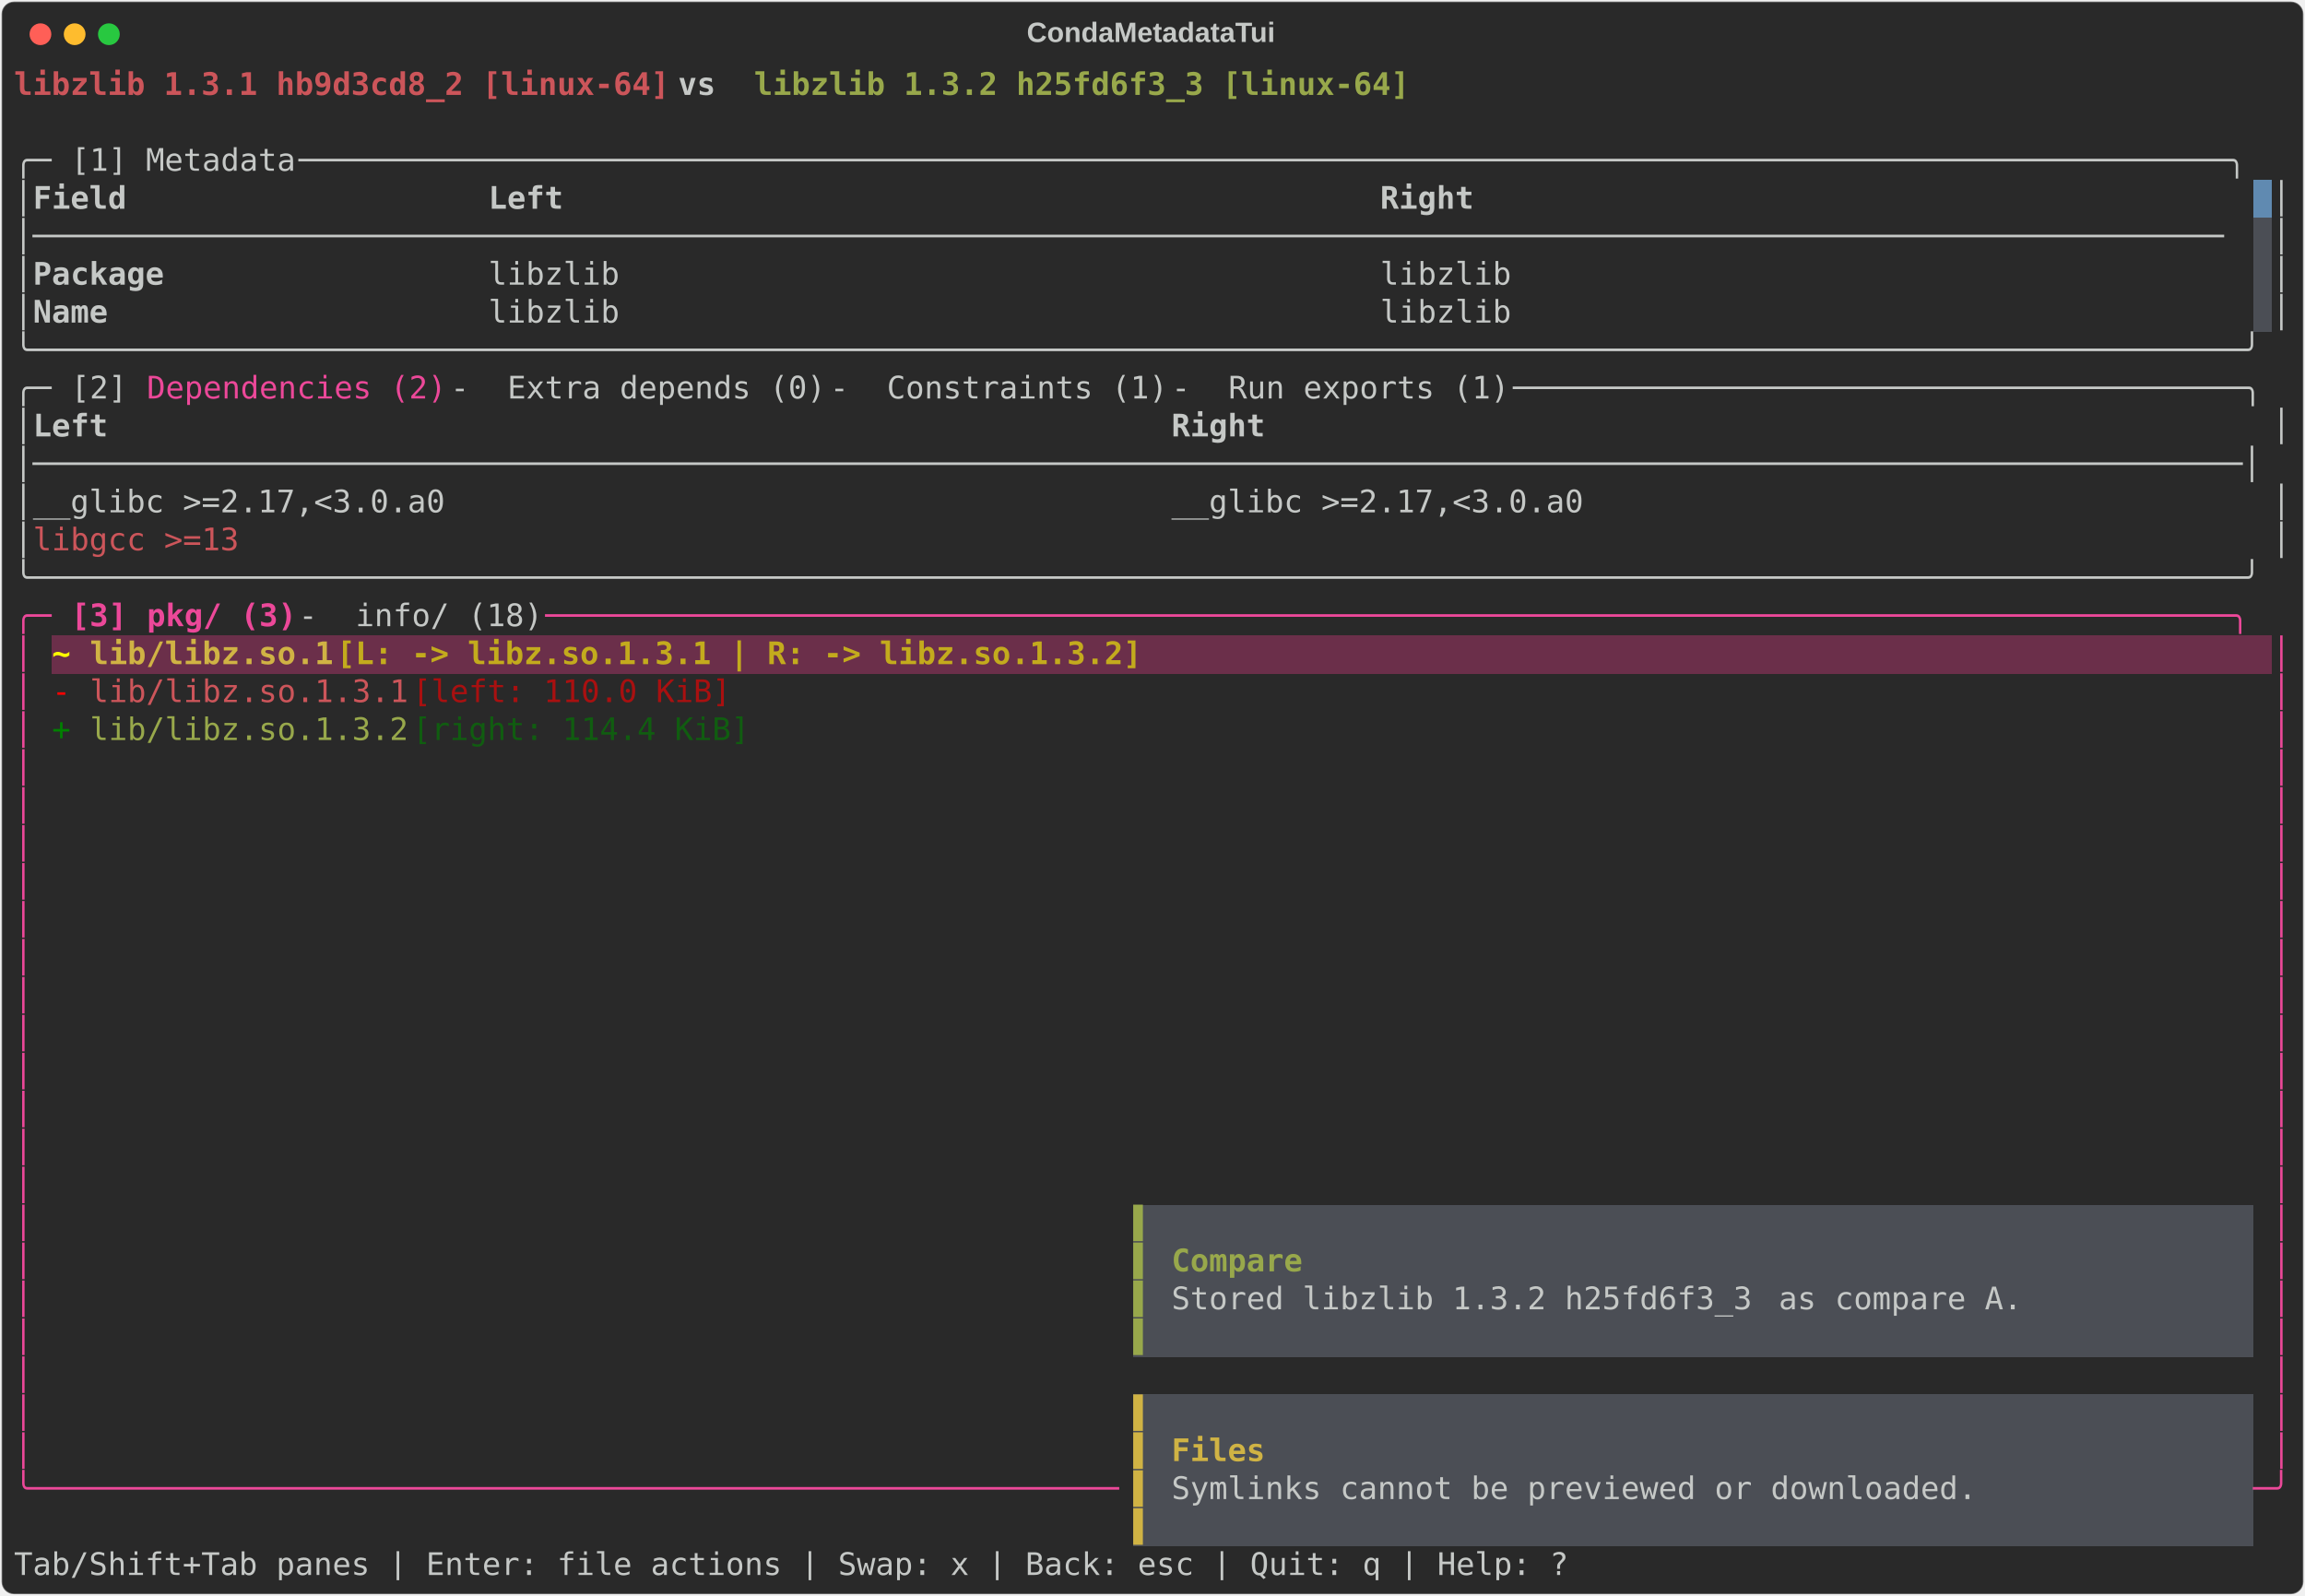
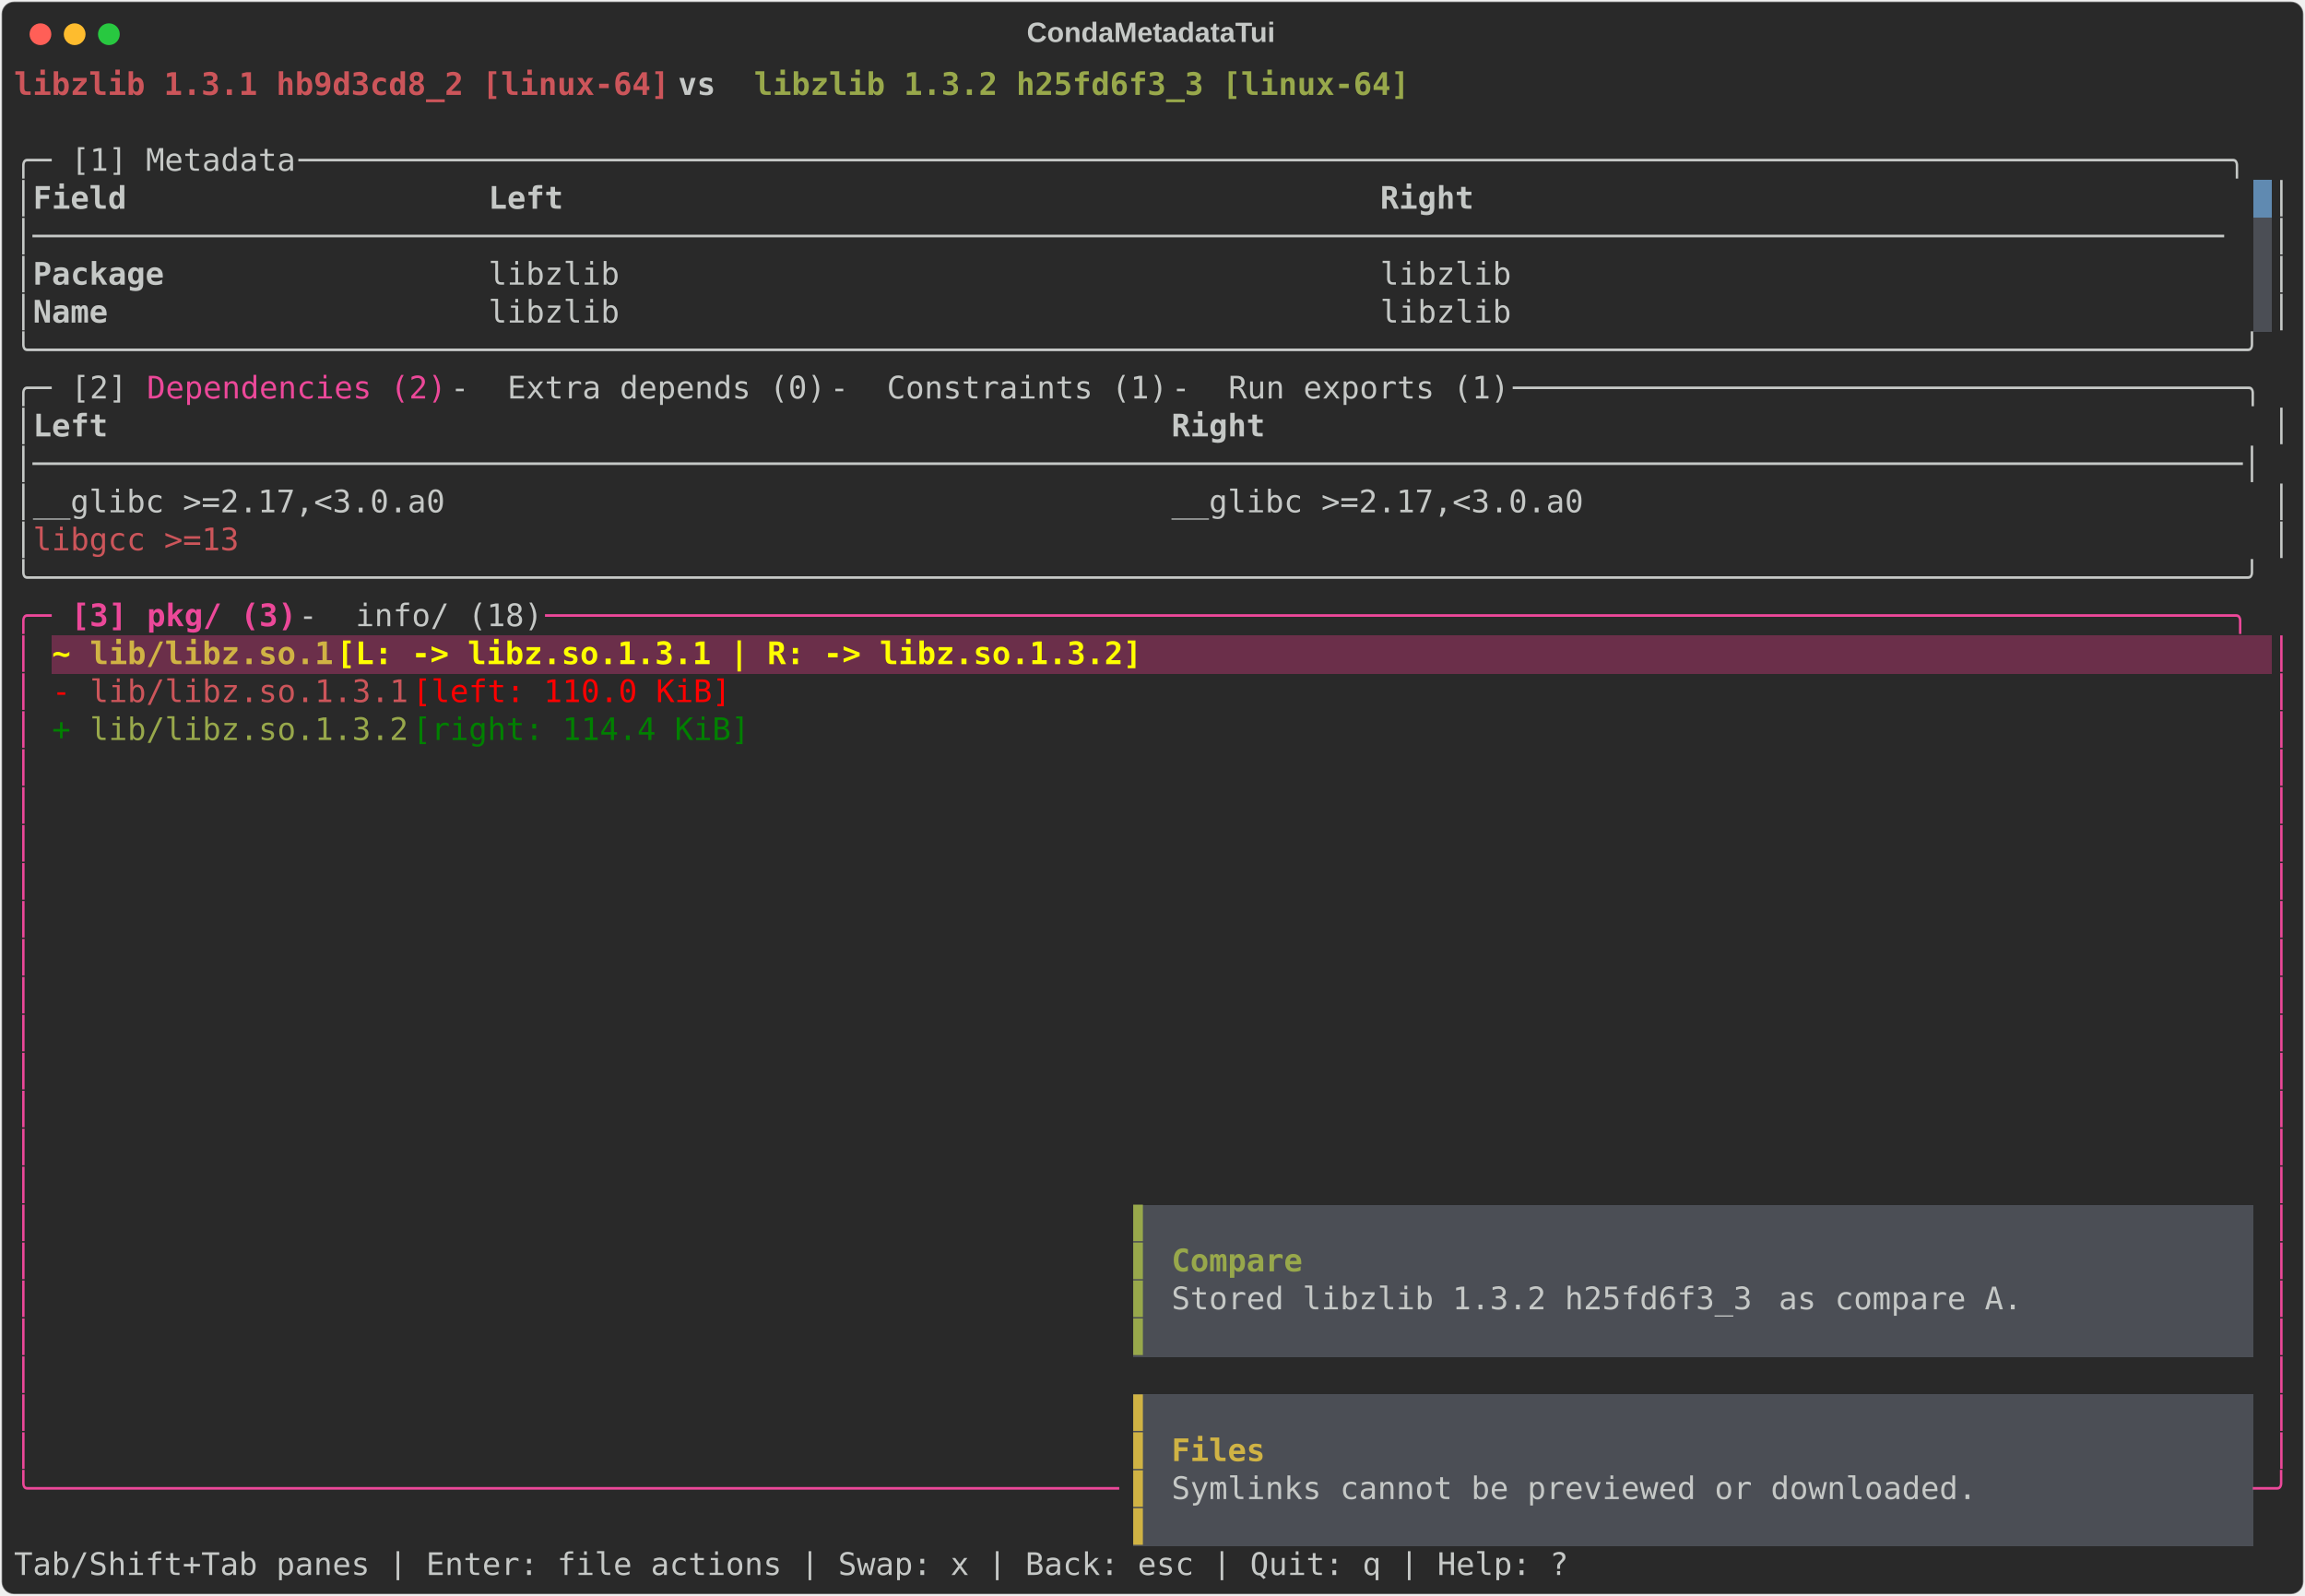
<svg xmlns="http://www.w3.org/2000/svg" class="rich-terminal" viewBox="0 0 1482 1026.0">
  <style>

    @font-face {
        font-family: "Fira Code";
        src: local("FiraCode-Regular"),
                url("https://cdnjs.cloudflare.com/ajax/libs/firacode/6.2.0/woff2/FiraCode-Regular.woff2") format("woff2"),
                url("https://cdnjs.cloudflare.com/ajax/libs/firacode/6.2.0/woff/FiraCode-Regular.woff") format("woff");
        font-style: normal;
        font-weight: 400;
    }
    @font-face {
        font-family: "Fira Code";
        src: local("FiraCode-Bold"),
                url("https://cdnjs.cloudflare.com/ajax/libs/firacode/6.2.0/woff2/FiraCode-Bold.woff2") format("woff2"),
                url("https://cdnjs.cloudflare.com/ajax/libs/firacode/6.2.0/woff/FiraCode-Bold.woff") format("woff");
        font-style: bold;
        font-weight: 700;
    }

    .terminal-matrix {
        font-family: Fira Code, monospace;
        font-size: 20px;
        line-height: 24.4px;
        font-variant-east-asian: full-width;
    }

    .terminal-title {
        font-size: 18px;
        font-weight: bold;
        font-family: arial;
    }

    .terminal-r1 { fill: #cc555a;font-weight: bold }
.terminal-r2 { fill: #c5c8c6;font-weight: bold }
.terminal-r3 { fill: #98a84b;font-weight: bold }
.terminal-r4 { fill: #c5c8c6 }
.terminal-r5 { fill: #292929 }
.terminal-r6 { fill: #ec4899 }
.terminal-r7 { fill: #cc555a }
.terminal-r8 { fill: #98a84b }
.terminal-r9 { fill: #ec4899;font-weight: bold }
.terminal-r10 { fill: #ffff00;font-weight: bold }
.terminal-r11 { fill: #d0b344;font-weight: bold }
- .terminal-r12 { fill: #c3ab1d;font-weight: bold }
- .terminal-r13 { fill: #ffffff;font-weight: bold }
- .terminal-r14 { fill: #ff0000 }
- .terminal-r15 { fill: #a91010 }
- .terminal-r16 { fill: #008000 }
- .terminal-r17 { fill: #105d10 }
- .terminal-r18 { fill: #d0b344 }
+ .terminal-r12 { fill: #ffffff;font-weight: bold }
+ .terminal-r13 { fill: #ff0000 }
+ .terminal-r14 { fill: #008000 }
+ .terminal-r15 { fill: #d0b344 }
    </style>
  <defs>
    <clipPath id="terminal-clip-terminal">
      <rect x="0" y="0" width="1463.0" height="975.0" />
    </clipPath>
    <clipPath id="terminal-line-0">
      <rect x="0" y="1.5" width="1464" height="24.65" />
    </clipPath>
    <clipPath id="terminal-line-1">
      <rect x="0" y="25.9" width="1464" height="24.65" />
    </clipPath>
    <clipPath id="terminal-line-2">
      <rect x="0" y="50.3" width="1464" height="24.65" />
    </clipPath>
    <clipPath id="terminal-line-3">
      <rect x="0" y="74.7" width="1464" height="24.65" />
    </clipPath>
    <clipPath id="terminal-line-4">
      <rect x="0" y="99.1" width="1464" height="24.65" />
    </clipPath>
    <clipPath id="terminal-line-5">
      <rect x="0" y="123.5" width="1464" height="24.65" />
    </clipPath>
    <clipPath id="terminal-line-6">
      <rect x="0" y="147.9" width="1464" height="24.65" />
    </clipPath>
    <clipPath id="terminal-line-7">
      <rect x="0" y="172.3" width="1464" height="24.65" />
    </clipPath>
    <clipPath id="terminal-line-8">
      <rect x="0" y="196.7" width="1464" height="24.65" />
    </clipPath>
    <clipPath id="terminal-line-9">
      <rect x="0" y="221.1" width="1464" height="24.65" />
    </clipPath>
    <clipPath id="terminal-line-10">
      <rect x="0" y="245.5" width="1464" height="24.65" />
    </clipPath>
    <clipPath id="terminal-line-11">
      <rect x="0" y="269.9" width="1464" height="24.65" />
    </clipPath>
    <clipPath id="terminal-line-12">
      <rect x="0" y="294.3" width="1464" height="24.65" />
    </clipPath>
    <clipPath id="terminal-line-13">
      <rect x="0" y="318.7" width="1464" height="24.65" />
    </clipPath>
    <clipPath id="terminal-line-14">
      <rect x="0" y="343.1" width="1464" height="24.65" />
    </clipPath>
    <clipPath id="terminal-line-15">
      <rect x="0" y="367.5" width="1464" height="24.65" />
    </clipPath>
    <clipPath id="terminal-line-16">
      <rect x="0" y="391.9" width="1464" height="24.65" />
    </clipPath>
    <clipPath id="terminal-line-17">
      <rect x="0" y="416.3" width="1464" height="24.65" />
    </clipPath>
    <clipPath id="terminal-line-18">
      <rect x="0" y="440.7" width="1464" height="24.65" />
    </clipPath>
    <clipPath id="terminal-line-19">
      <rect x="0" y="465.1" width="1464" height="24.65" />
    </clipPath>
    <clipPath id="terminal-line-20">
      <rect x="0" y="489.5" width="1464" height="24.65" />
    </clipPath>
    <clipPath id="terminal-line-21">
      <rect x="0" y="513.9" width="1464" height="24.65" />
    </clipPath>
    <clipPath id="terminal-line-22">
      <rect x="0" y="538.3" width="1464" height="24.65" />
    </clipPath>
    <clipPath id="terminal-line-23">
      <rect x="0" y="562.7" width="1464" height="24.65" />
    </clipPath>
    <clipPath id="terminal-line-24">
      <rect x="0" y="587.1" width="1464" height="24.65" />
    </clipPath>
    <clipPath id="terminal-line-25">
      <rect x="0" y="611.5" width="1464" height="24.65" />
    </clipPath>
    <clipPath id="terminal-line-26">
      <rect x="0" y="635.9" width="1464" height="24.65" />
    </clipPath>
    <clipPath id="terminal-line-27">
      <rect x="0" y="660.3" width="1464" height="24.65" />
    </clipPath>
    <clipPath id="terminal-line-28">
      <rect x="0" y="684.7" width="1464" height="24.65" />
    </clipPath>
    <clipPath id="terminal-line-29">
      <rect x="0" y="709.1" width="1464" height="24.65" />
    </clipPath>
    <clipPath id="terminal-line-30">
      <rect x="0" y="733.5" width="1464" height="24.65" />
    </clipPath>
    <clipPath id="terminal-line-31">
      <rect x="0" y="757.9" width="1464" height="24.65" />
    </clipPath>
    <clipPath id="terminal-line-32">
      <rect x="0" y="782.3" width="1464" height="24.65" />
    </clipPath>
    <clipPath id="terminal-line-33">
      <rect x="0" y="806.7" width="1464" height="24.65" />
    </clipPath>
    <clipPath id="terminal-line-34">
      <rect x="0" y="831.1" width="1464" height="24.65" />
    </clipPath>
    <clipPath id="terminal-line-35">
      <rect x="0" y="855.5" width="1464" height="24.65" />
    </clipPath>
    <clipPath id="terminal-line-36">
      <rect x="0" y="879.9" width="1464" height="24.65" />
    </clipPath>
    <clipPath id="terminal-line-37">
      <rect x="0" y="904.3" width="1464" height="24.65" />
    </clipPath>
    <clipPath id="terminal-line-38">
      <rect x="0" y="928.7" width="1464" height="24.65" />
    </clipPath>
  </defs>
  <rect fill="#292929" stroke="rgba(255,255,255,0.35)" stroke-width="1" x="1" y="1" width="1480" height="1024" rx="8" />
  <text class="terminal-title" fill="#c5c8c6" text-anchor="middle" x="740" y="27">CondaMetadataTui</text>
  <g transform="translate(26,22)">
    <circle cx="0" cy="0" r="7" fill="#ff5f57" />
    <circle cx="22" cy="0" r="7" fill="#febc2e" />
    <circle cx="44" cy="0" r="7" fill="#28c840" />
  </g>
  <g transform="translate(9, 41)" clip-path="url(#terminal-clip-terminal)">
    <rect fill="#608ab1" x="1439.6" y="74.7" width="12.2" height="24.65" shape-rendering="crispEdges" />
    <rect fill="#4b4e55" x="1439.6" y="99.1" width="12.2" height="24.65" shape-rendering="crispEdges" />
    <rect fill="#4b4e55" x="1439.6" y="123.5" width="12.2" height="24.65" shape-rendering="crispEdges" />
    <rect fill="#4b4e55" x="1439.6" y="147.9" width="12.2" height="24.65" shape-rendering="crispEdges" />
    <rect fill="#6b2f4a" x="24.4" y="367.5" width="24.4" height="24.65" shape-rendering="crispEdges" />
    <rect fill="#6b2f4a" x="48.8" y="367.5" width="158.6" height="24.65" shape-rendering="crispEdges" />
    <rect fill="#6b2f4a" x="207.4" y="367.5" width="536.8" height="24.65" shape-rendering="crispEdges" />
    <rect fill="#6b2f4a" x="744.2" y="367.5" width="707.6" height="24.65" shape-rendering="crispEdges" />
    <rect fill="#4b4e55" x="719.8" y="733.5" width="12.2" height="24.65" shape-rendering="crispEdges" />
    <rect fill="#4b4e55" x="732" y="733.5" width="707.6" height="24.65" shape-rendering="crispEdges" />
    <rect fill="#4b4e55" x="719.8" y="757.9" width="12.2" height="24.65" shape-rendering="crispEdges" />
    <rect fill="#4b4e55" x="732" y="757.9" width="12.2" height="24.65" shape-rendering="crispEdges" />
    <rect fill="#4b4e55" x="744.2" y="757.9" width="85.4" height="24.65" shape-rendering="crispEdges" />
    <rect fill="#4b4e55" x="829.6" y="757.9" width="610" height="24.65" shape-rendering="crispEdges" />
    <rect fill="#4b4e55" x="719.8" y="782.3" width="12.2" height="24.65" shape-rendering="crispEdges" />
    <rect fill="#4b4e55" x="732" y="782.3" width="12.2" height="24.65" shape-rendering="crispEdges" />
    <rect fill="#4b4e55" x="744.2" y="782.3" width="390.4" height="24.65" shape-rendering="crispEdges" />
    <rect fill="#4b4e55" x="1134.6" y="782.3" width="170.8" height="24.65" shape-rendering="crispEdges" />
    <rect fill="#4b4e55" x="1305.4" y="782.3" width="134.2" height="24.65" shape-rendering="crispEdges" />
    <rect fill="#4b4e55" x="719.8" y="806.7" width="12.2" height="24.65" shape-rendering="crispEdges" />
    <rect fill="#4b4e55" x="732" y="806.7" width="707.6" height="24.65" shape-rendering="crispEdges" />
    <rect fill="#4b4e55" x="719.8" y="855.5" width="12.2" height="24.65" shape-rendering="crispEdges" />
    <rect fill="#4b4e55" x="732" y="855.5" width="707.6" height="24.65" shape-rendering="crispEdges" />
    <rect fill="#4b4e55" x="719.8" y="879.9" width="12.2" height="24.65" shape-rendering="crispEdges" />
    <rect fill="#4b4e55" x="732" y="879.9" width="12.2" height="24.65" shape-rendering="crispEdges" />
    <rect fill="#4b4e55" x="744.2" y="879.9" width="61" height="24.65" shape-rendering="crispEdges" />
    <rect fill="#4b4e55" x="805.2" y="879.9" width="634.4" height="24.65" shape-rendering="crispEdges" />
    <rect fill="#4b4e55" x="719.8" y="904.3" width="12.2" height="24.65" shape-rendering="crispEdges" />
    <rect fill="#4b4e55" x="732" y="904.3" width="12.2" height="24.65" shape-rendering="crispEdges" />
    <rect fill="#4b4e55" x="744.2" y="904.3" width="524.6" height="24.65" shape-rendering="crispEdges" />
    <rect fill="#4b4e55" x="1268.8" y="904.3" width="170.8" height="24.65" shape-rendering="crispEdges" />
    <rect fill="#4b4e55" x="719.8" y="928.7" width="12.2" height="24.65" shape-rendering="crispEdges" />
    <rect fill="#4b4e55" x="732" y="928.7" width="707.6" height="24.65" shape-rendering="crispEdges" />
    <g class="terminal-matrix">
      <text class="terminal-r1" x="0" y="20" textLength="427" clip-path="url(#terminal-line-0)">libzlib 1.3.1 hb9d3cd8_2 [linux-64]</text>
      <text class="terminal-r2" x="427" y="20" textLength="48.8" clip-path="url(#terminal-line-0)"> vs </text>
      <text class="terminal-r3" x="475.8" y="20" textLength="427" clip-path="url(#terminal-line-0)">libzlib 1.3.2 h25fd6f3_3 [linux-64]</text>
      <text class="terminal-r4" x="1464" y="20" textLength="12.2" clip-path="url(#terminal-line-0)">
</text>
      <text class="terminal-r4" x="1464" y="44.4" textLength="12.2" clip-path="url(#terminal-line-1)">
</text>
      <text class="terminal-r4" x="0" y="68.8" textLength="36.6" clip-path="url(#terminal-line-2)">╭─ </text>
      <text class="terminal-r4" x="36.6" y="68.8" textLength="146.4" clip-path="url(#terminal-line-2)">[1] Metadata</text>
      <text class="terminal-r4" x="183" y="68.8" textLength="1281" clip-path="url(#terminal-line-2)"> ───────────────────────────────────────────────────────────────────────────────────────────────────────╮</text>
      <text class="terminal-r4" x="1464" y="68.8" textLength="12.2" clip-path="url(#terminal-line-2)">
</text>
      <text class="terminal-r4" x="0" y="93.2" textLength="12.2" clip-path="url(#terminal-line-3)">│</text>
      <text class="terminal-r2" x="12.2" y="93.2" textLength="280.6" clip-path="url(#terminal-line-3)">Field                  </text>
      <text class="terminal-r2" x="305" y="93.2" textLength="561.2" clip-path="url(#terminal-line-3)">Left                                          </text>
      <text class="terminal-r2" x="878.4" y="93.2" textLength="561.2" clip-path="url(#terminal-line-3)">Right                                         </text>
      <text class="terminal-r4" x="1451.8" y="93.2" textLength="12.2" clip-path="url(#terminal-line-3)">│</text>
      <text class="terminal-r4" x="1464" y="93.2" textLength="12.2" clip-path="url(#terminal-line-3)">
</text>
      <text class="terminal-r4" x="0" y="117.6" textLength="1439.6" clip-path="url(#terminal-line-4)">│─────────────────────────────────────────────────────────────────────────────────────────────────────────────────────</text>
      <text class="terminal-r4" x="1451.8" y="117.6" textLength="12.2" clip-path="url(#terminal-line-4)">│</text>
      <text class="terminal-r4" x="1464" y="117.6" textLength="12.2" clip-path="url(#terminal-line-4)">
</text>
      <text class="terminal-r4" x="0" y="142" textLength="12.2" clip-path="url(#terminal-line-5)">│</text>
      <text class="terminal-r2" x="12.2" y="142" textLength="280.6" clip-path="url(#terminal-line-5)">Package                </text>
      <text class="terminal-r4" x="305" y="142" textLength="549" clip-path="url(#terminal-line-5)">libzlib                                      </text>
      <text class="terminal-r4" x="878.4" y="142" textLength="561.2" clip-path="url(#terminal-line-5)">libzlib                                       </text>
      <text class="terminal-r4" x="1451.8" y="142" textLength="12.2" clip-path="url(#terminal-line-5)">│</text>
      <text class="terminal-r4" x="1464" y="142" textLength="12.2" clip-path="url(#terminal-line-5)">
</text>
      <text class="terminal-r4" x="0" y="166.4" textLength="12.2" clip-path="url(#terminal-line-6)">│</text>
      <text class="terminal-r2" x="12.2" y="166.4" textLength="280.6" clip-path="url(#terminal-line-6)">Name                   </text>
      <text class="terminal-r4" x="305" y="166.4" textLength="549" clip-path="url(#terminal-line-6)">libzlib                                      </text>
      <text class="terminal-r4" x="878.4" y="166.4" textLength="561.2" clip-path="url(#terminal-line-6)">libzlib                                       </text>
      <text class="terminal-r4" x="1451.8" y="166.4" textLength="12.2" clip-path="url(#terminal-line-6)">│</text>
      <text class="terminal-r4" x="1464" y="166.4" textLength="12.2" clip-path="url(#terminal-line-6)">
</text>
      <text class="terminal-r4" x="0" y="190.8" textLength="1464" clip-path="url(#terminal-line-7)">╰──────────────────────────────────────────────────────────────────────────────────────────────────────────────────────╯</text>
      <text class="terminal-r4" x="1464" y="190.8" textLength="12.2" clip-path="url(#terminal-line-7)">
</text>
      <text class="terminal-r4" x="0" y="215.2" textLength="36.6" clip-path="url(#terminal-line-8)">╭─ </text>
      <text class="terminal-r4" x="36.6" y="215.2" textLength="48.8" clip-path="url(#terminal-line-8)">[2] </text>
      <text class="terminal-r6" x="85.4" y="215.2" textLength="195.2" clip-path="url(#terminal-line-8)">Dependencies (2)</text>
      <text class="terminal-r4" x="280.6" y="215.2" textLength="36.6" clip-path="url(#terminal-line-8)"> - </text>
      <text class="terminal-r4" x="317.2" y="215.2" textLength="207.4" clip-path="url(#terminal-line-8)">Extra depends (0)</text>
      <text class="terminal-r4" x="524.6" y="215.2" textLength="36.6" clip-path="url(#terminal-line-8)"> - </text>
      <text class="terminal-r4" x="561.2" y="215.2" textLength="183" clip-path="url(#terminal-line-8)">Constraints (1)</text>
      <text class="terminal-r4" x="744.2" y="215.2" textLength="36.6" clip-path="url(#terminal-line-8)"> - </text>
      <text class="terminal-r4" x="780.8" y="215.2" textLength="183" clip-path="url(#terminal-line-8)">Run exports (1)</text>
      <text class="terminal-r4" x="963.8" y="215.2" textLength="500.2" clip-path="url(#terminal-line-8)"> ───────────────────────────────────────╮</text>
      <text class="terminal-r4" x="1464" y="215.2" textLength="12.2" clip-path="url(#terminal-line-8)">
</text>
      <text class="terminal-r4" x="0" y="239.6" textLength="12.2" clip-path="url(#terminal-line-9)">│</text>
      <text class="terminal-r2" x="12.2" y="239.6" textLength="719.8" clip-path="url(#terminal-line-9)">Left                                                       </text>
      <text class="terminal-r2" x="744.2" y="239.6" textLength="707.6" clip-path="url(#terminal-line-9)">Right                                                     </text>
      <text class="terminal-r4" x="1451.8" y="239.6" textLength="12.2" clip-path="url(#terminal-line-9)">│</text>
      <text class="terminal-r4" x="1464" y="239.6" textLength="12.2" clip-path="url(#terminal-line-9)">
</text>
      <text class="terminal-r4" x="0" y="264" textLength="1464" clip-path="url(#terminal-line-10)">│──────────────────────────────────────────────────────────────────────────────────────────────────────────────────────│</text>
      <text class="terminal-r4" x="1464" y="264" textLength="12.2" clip-path="url(#terminal-line-10)">
</text>
      <text class="terminal-r4" x="0" y="288.4" textLength="12.2" clip-path="url(#terminal-line-11)">│</text>
      <text class="terminal-r4" x="12.2" y="288.4" textLength="707.6" clip-path="url(#terminal-line-11)">__glibc &gt;=2.17,&lt;3.0.a0                                    </text>
      <text class="terminal-r4" x="744.2" y="288.4" textLength="707.6" clip-path="url(#terminal-line-11)">__glibc &gt;=2.17,&lt;3.0.a0                                    </text>
      <text class="terminal-r4" x="1451.8" y="288.4" textLength="12.2" clip-path="url(#terminal-line-11)">│</text>
      <text class="terminal-r4" x="1464" y="288.4" textLength="12.2" clip-path="url(#terminal-line-11)">
</text>
      <text class="terminal-r4" x="0" y="312.8" textLength="12.2" clip-path="url(#terminal-line-12)">│</text>
      <text class="terminal-r7" x="12.2" y="312.8" textLength="707.6" clip-path="url(#terminal-line-12)">libgcc &gt;=13                                               </text>
      <text class="terminal-r4" x="1451.8" y="312.8" textLength="12.2" clip-path="url(#terminal-line-12)">│</text>
      <text class="terminal-r4" x="1464" y="312.8" textLength="12.2" clip-path="url(#terminal-line-12)">
</text>
      <text class="terminal-r4" x="0" y="337.2" textLength="1464" clip-path="url(#terminal-line-13)">╰──────────────────────────────────────────────────────────────────────────────────────────────────────────────────────╯</text>
      <text class="terminal-r4" x="1464" y="337.2" textLength="12.2" clip-path="url(#terminal-line-13)">
</text>
      <text class="terminal-r6" x="0" y="361.6" textLength="36.6" clip-path="url(#terminal-line-14)">╭─ </text>
      <text class="terminal-r9" x="36.6" y="361.6" textLength="48.8" clip-path="url(#terminal-line-14)">[3] </text>
      <text class="terminal-r9" x="85.4" y="361.6" textLength="97.6" clip-path="url(#terminal-line-14)">pkg/ (3)</text>
      <text class="terminal-r4" x="183" y="361.6" textLength="36.6" clip-path="url(#terminal-line-14)"> - </text>
      <text class="terminal-r4" x="219.6" y="361.6" textLength="122" clip-path="url(#terminal-line-14)">info/ (18)</text>
      <text class="terminal-r6" x="341.6" y="361.6" textLength="1122.4" clip-path="url(#terminal-line-14)"> ──────────────────────────────────────────────────────────────────────────────────────────╮</text>
      <text class="terminal-r4" x="1464" y="361.6" textLength="12.2" clip-path="url(#terminal-line-14)">
</text>
      <text class="terminal-r6" x="0" y="386" textLength="12.2" clip-path="url(#terminal-line-15)">│</text>
      <text class="terminal-r10" x="24.4" y="386" textLength="24.4" clip-path="url(#terminal-line-15)">~ </text>
      <text class="terminal-r11" x="48.8" y="386" textLength="158.6" clip-path="url(#terminal-line-15)">lib/libz.so.1</text>
-       <text class="terminal-r12" x="207.4" y="386" textLength="536.8" clip-path="url(#terminal-line-15)"> [L: -&gt; libz.so.1.3.1 | R: -&gt; libz.so.1.3.2]</text>
+       <text class="terminal-r10" x="207.4" y="386" textLength="536.8" clip-path="url(#terminal-line-15)"> [L: -&gt; libz.so.1.3.1 | R: -&gt; libz.so.1.3.2]</text>
      <text class="terminal-r6" x="1451.8" y="386" textLength="12.2" clip-path="url(#terminal-line-15)">│</text>
      <text class="terminal-r4" x="1464" y="386" textLength="12.2" clip-path="url(#terminal-line-15)">
</text>
      <text class="terminal-r6" x="0" y="410.4" textLength="12.2" clip-path="url(#terminal-line-16)">│</text>
-       <text class="terminal-r14" x="24.4" y="410.4" textLength="24.4" clip-path="url(#terminal-line-16)">- </text>
+       <text class="terminal-r13" x="24.4" y="410.4" textLength="24.4" clip-path="url(#terminal-line-16)">- </text>
      <text class="terminal-r7" x="48.8" y="410.4" textLength="207.4" clip-path="url(#terminal-line-16)">lib/libz.so.1.3.1</text>
-       <text class="terminal-r15" x="256.2" y="410.4" textLength="219.6" clip-path="url(#terminal-line-16)"> [left: 110.0 KiB]</text>
+       <text class="terminal-r13" x="256.2" y="410.4" textLength="219.6" clip-path="url(#terminal-line-16)"> [left: 110.0 KiB]</text>
      <text class="terminal-r6" x="1451.8" y="410.4" textLength="12.2" clip-path="url(#terminal-line-16)">│</text>
      <text class="terminal-r4" x="1464" y="410.4" textLength="12.2" clip-path="url(#terminal-line-16)">
</text>
      <text class="terminal-r6" x="0" y="434.8" textLength="12.2" clip-path="url(#terminal-line-17)">│</text>
-       <text class="terminal-r16" x="24.4" y="434.8" textLength="24.4" clip-path="url(#terminal-line-17)">+ </text>
+       <text class="terminal-r14" x="24.4" y="434.8" textLength="24.4" clip-path="url(#terminal-line-17)">+ </text>
      <text class="terminal-r8" x="48.8" y="434.8" textLength="207.4" clip-path="url(#terminal-line-17)">lib/libz.so.1.3.2</text>
-       <text class="terminal-r17" x="256.2" y="434.8" textLength="231.8" clip-path="url(#terminal-line-17)"> [right: 114.4 KiB]</text>
+       <text class="terminal-r14" x="256.2" y="434.8" textLength="231.8" clip-path="url(#terminal-line-17)"> [right: 114.4 KiB]</text>
      <text class="terminal-r6" x="1451.8" y="434.8" textLength="12.2" clip-path="url(#terminal-line-17)">│</text>
      <text class="terminal-r4" x="1464" y="434.8" textLength="12.2" clip-path="url(#terminal-line-17)">
</text>
      <text class="terminal-r6" x="0" y="459.2" textLength="12.2" clip-path="url(#terminal-line-18)">│</text>
      <text class="terminal-r6" x="1451.8" y="459.2" textLength="12.2" clip-path="url(#terminal-line-18)">│</text>
      <text class="terminal-r4" x="1464" y="459.2" textLength="12.2" clip-path="url(#terminal-line-18)">
</text>
      <text class="terminal-r6" x="0" y="483.6" textLength="12.2" clip-path="url(#terminal-line-19)">│</text>
      <text class="terminal-r6" x="1451.8" y="483.6" textLength="12.2" clip-path="url(#terminal-line-19)">│</text>
      <text class="terminal-r4" x="1464" y="483.6" textLength="12.2" clip-path="url(#terminal-line-19)">
</text>
      <text class="terminal-r6" x="0" y="508" textLength="12.2" clip-path="url(#terminal-line-20)">│</text>
      <text class="terminal-r6" x="1451.8" y="508" textLength="12.2" clip-path="url(#terminal-line-20)">│</text>
      <text class="terminal-r4" x="1464" y="508" textLength="12.2" clip-path="url(#terminal-line-20)">
</text>
      <text class="terminal-r6" x="0" y="532.4" textLength="12.2" clip-path="url(#terminal-line-21)">│</text>
      <text class="terminal-r6" x="1451.8" y="532.4" textLength="12.2" clip-path="url(#terminal-line-21)">│</text>
      <text class="terminal-r4" x="1464" y="532.4" textLength="12.2" clip-path="url(#terminal-line-21)">
</text>
      <text class="terminal-r6" x="0" y="556.8" textLength="12.2" clip-path="url(#terminal-line-22)">│</text>
      <text class="terminal-r6" x="1451.8" y="556.8" textLength="12.2" clip-path="url(#terminal-line-22)">│</text>
      <text class="terminal-r4" x="1464" y="556.8" textLength="12.2" clip-path="url(#terminal-line-22)">
</text>
      <text class="terminal-r6" x="0" y="581.2" textLength="12.2" clip-path="url(#terminal-line-23)">│</text>
      <text class="terminal-r6" x="1451.8" y="581.2" textLength="12.2" clip-path="url(#terminal-line-23)">│</text>
      <text class="terminal-r4" x="1464" y="581.2" textLength="12.2" clip-path="url(#terminal-line-23)">
</text>
      <text class="terminal-r6" x="0" y="605.6" textLength="12.2" clip-path="url(#terminal-line-24)">│</text>
      <text class="terminal-r6" x="1451.8" y="605.6" textLength="12.2" clip-path="url(#terminal-line-24)">│</text>
      <text class="terminal-r4" x="1464" y="605.6" textLength="12.2" clip-path="url(#terminal-line-24)">
</text>
      <text class="terminal-r6" x="0" y="630" textLength="12.2" clip-path="url(#terminal-line-25)">│</text>
      <text class="terminal-r6" x="1451.8" y="630" textLength="12.2" clip-path="url(#terminal-line-25)">│</text>
      <text class="terminal-r4" x="1464" y="630" textLength="12.2" clip-path="url(#terminal-line-25)">
</text>
      <text class="terminal-r6" x="0" y="654.4" textLength="12.2" clip-path="url(#terminal-line-26)">│</text>
      <text class="terminal-r6" x="1451.8" y="654.4" textLength="12.2" clip-path="url(#terminal-line-26)">│</text>
      <text class="terminal-r4" x="1464" y="654.4" textLength="12.2" clip-path="url(#terminal-line-26)">
</text>
      <text class="terminal-r6" x="0" y="678.8" textLength="12.2" clip-path="url(#terminal-line-27)">│</text>
      <text class="terminal-r6" x="1451.8" y="678.8" textLength="12.2" clip-path="url(#terminal-line-27)">│</text>
      <text class="terminal-r4" x="1464" y="678.8" textLength="12.2" clip-path="url(#terminal-line-27)">
</text>
      <text class="terminal-r6" x="0" y="703.2" textLength="12.2" clip-path="url(#terminal-line-28)">│</text>
      <text class="terminal-r6" x="1451.8" y="703.2" textLength="12.2" clip-path="url(#terminal-line-28)">│</text>
      <text class="terminal-r4" x="1464" y="703.2" textLength="12.2" clip-path="url(#terminal-line-28)">
</text>
      <text class="terminal-r6" x="0" y="727.6" textLength="12.2" clip-path="url(#terminal-line-29)">│</text>
      <text class="terminal-r6" x="1451.8" y="727.6" textLength="12.2" clip-path="url(#terminal-line-29)">│</text>
      <text class="terminal-r4" x="1464" y="727.6" textLength="12.2" clip-path="url(#terminal-line-29)">
</text>
      <text class="terminal-r6" x="0" y="752" textLength="12.2" clip-path="url(#terminal-line-30)">│</text>
      <text class="terminal-r8" x="719.8" y="752" textLength="12.2" clip-path="url(#terminal-line-30)">▌</text>
      <text class="terminal-r6" x="1451.8" y="752" textLength="12.2" clip-path="url(#terminal-line-30)">│</text>
      <text class="terminal-r4" x="1464" y="752" textLength="12.2" clip-path="url(#terminal-line-30)">
</text>
      <text class="terminal-r6" x="0" y="776.4" textLength="12.2" clip-path="url(#terminal-line-31)">│</text>
      <text class="terminal-r8" x="719.8" y="776.4" textLength="12.2" clip-path="url(#terminal-line-31)">▌</text>
      <text class="terminal-r3" x="744.2" y="776.4" textLength="85.4" clip-path="url(#terminal-line-31)">Compare</text>
      <text class="terminal-r6" x="1451.8" y="776.4" textLength="12.2" clip-path="url(#terminal-line-31)">│</text>
      <text class="terminal-r4" x="1464" y="776.4" textLength="12.2" clip-path="url(#terminal-line-31)">
</text>
      <text class="terminal-r6" x="0" y="800.8" textLength="12.2" clip-path="url(#terminal-line-32)">│</text>
      <text class="terminal-r8" x="719.8" y="800.8" textLength="12.2" clip-path="url(#terminal-line-32)">▌</text>
      <text class="terminal-r4" x="744.2" y="800.8" textLength="390.4" clip-path="url(#terminal-line-32)">Stored libzlib 1.3.2 h25fd6f3_3 </text>
      <text class="terminal-r4" x="1134.6" y="800.8" textLength="170.8" clip-path="url(#terminal-line-32)"> as compare A.</text>
      <text class="terminal-r6" x="1451.8" y="800.8" textLength="12.2" clip-path="url(#terminal-line-32)">│</text>
      <text class="terminal-r4" x="1464" y="800.8" textLength="12.2" clip-path="url(#terminal-line-32)">
</text>
      <text class="terminal-r6" x="0" y="825.2" textLength="12.2" clip-path="url(#terminal-line-33)">│</text>
      <text class="terminal-r8" x="719.8" y="825.2" textLength="12.2" clip-path="url(#terminal-line-33)">▌</text>
      <text class="terminal-r6" x="1451.8" y="825.2" textLength="12.2" clip-path="url(#terminal-line-33)">│</text>
      <text class="terminal-r4" x="1464" y="825.2" textLength="12.2" clip-path="url(#terminal-line-33)">
</text>
      <text class="terminal-r6" x="0" y="849.6" textLength="12.2" clip-path="url(#terminal-line-34)">│</text>
      <text class="terminal-r6" x="1451.8" y="849.6" textLength="12.2" clip-path="url(#terminal-line-34)">│</text>
      <text class="terminal-r4" x="1464" y="849.6" textLength="12.2" clip-path="url(#terminal-line-34)">
</text>
      <text class="terminal-r6" x="0" y="874" textLength="12.2" clip-path="url(#terminal-line-35)">│</text>
-       <text class="terminal-r18" x="719.8" y="874" textLength="12.2" clip-path="url(#terminal-line-35)">▌</text>
+       <text class="terminal-r15" x="719.8" y="874" textLength="12.2" clip-path="url(#terminal-line-35)">▌</text>
      <text class="terminal-r6" x="1451.8" y="874" textLength="12.2" clip-path="url(#terminal-line-35)">│</text>
      <text class="terminal-r4" x="1464" y="874" textLength="12.2" clip-path="url(#terminal-line-35)">
</text>
      <text class="terminal-r6" x="0" y="898.4" textLength="12.2" clip-path="url(#terminal-line-36)">│</text>
-       <text class="terminal-r18" x="719.8" y="898.4" textLength="12.2" clip-path="url(#terminal-line-36)">▌</text>
+       <text class="terminal-r15" x="719.8" y="898.4" textLength="12.2" clip-path="url(#terminal-line-36)">▌</text>
      <text class="terminal-r11" x="744.2" y="898.4" textLength="61" clip-path="url(#terminal-line-36)">Files</text>
      <text class="terminal-r6" x="1451.8" y="898.4" textLength="12.2" clip-path="url(#terminal-line-36)">│</text>
      <text class="terminal-r4" x="1464" y="898.4" textLength="12.2" clip-path="url(#terminal-line-36)">
</text>
      <text class="terminal-r6" x="0" y="922.8" textLength="719.8" clip-path="url(#terminal-line-37)">╰──────────────────────────────────────────────────────────</text>
-       <text class="terminal-r18" x="719.8" y="922.8" textLength="12.2" clip-path="url(#terminal-line-37)">▌</text>
+       <text class="terminal-r15" x="719.8" y="922.8" textLength="12.2" clip-path="url(#terminal-line-37)">▌</text>
      <text class="terminal-r4" x="744.2" y="922.8" textLength="524.6" clip-path="url(#terminal-line-37)">Symlinks cannot be previewed or downloaded.</text>
      <text class="terminal-r6" x="1439.6" y="922.8" textLength="24.4" clip-path="url(#terminal-line-37)">─╯</text>
      <text class="terminal-r4" x="1464" y="922.8" textLength="12.2" clip-path="url(#terminal-line-37)">
</text>
-       <text class="terminal-r18" x="719.8" y="947.2" textLength="12.2" clip-path="url(#terminal-line-38)">▌</text>
+       <text class="terminal-r15" x="719.8" y="947.2" textLength="12.2" clip-path="url(#terminal-line-38)">▌</text>
      <text class="terminal-r4" x="1464" y="947.2" textLength="12.2" clip-path="url(#terminal-line-38)">
</text>
      <text class="terminal-r4" x="0" y="971.6" textLength="1012.6" clip-path="url(#terminal-line-39)">Tab/Shift+Tab panes | Enter: file actions | Swap: x | Back: esc | Quit: q | Help: ?</text>
    </g>
  </g>
</svg>
